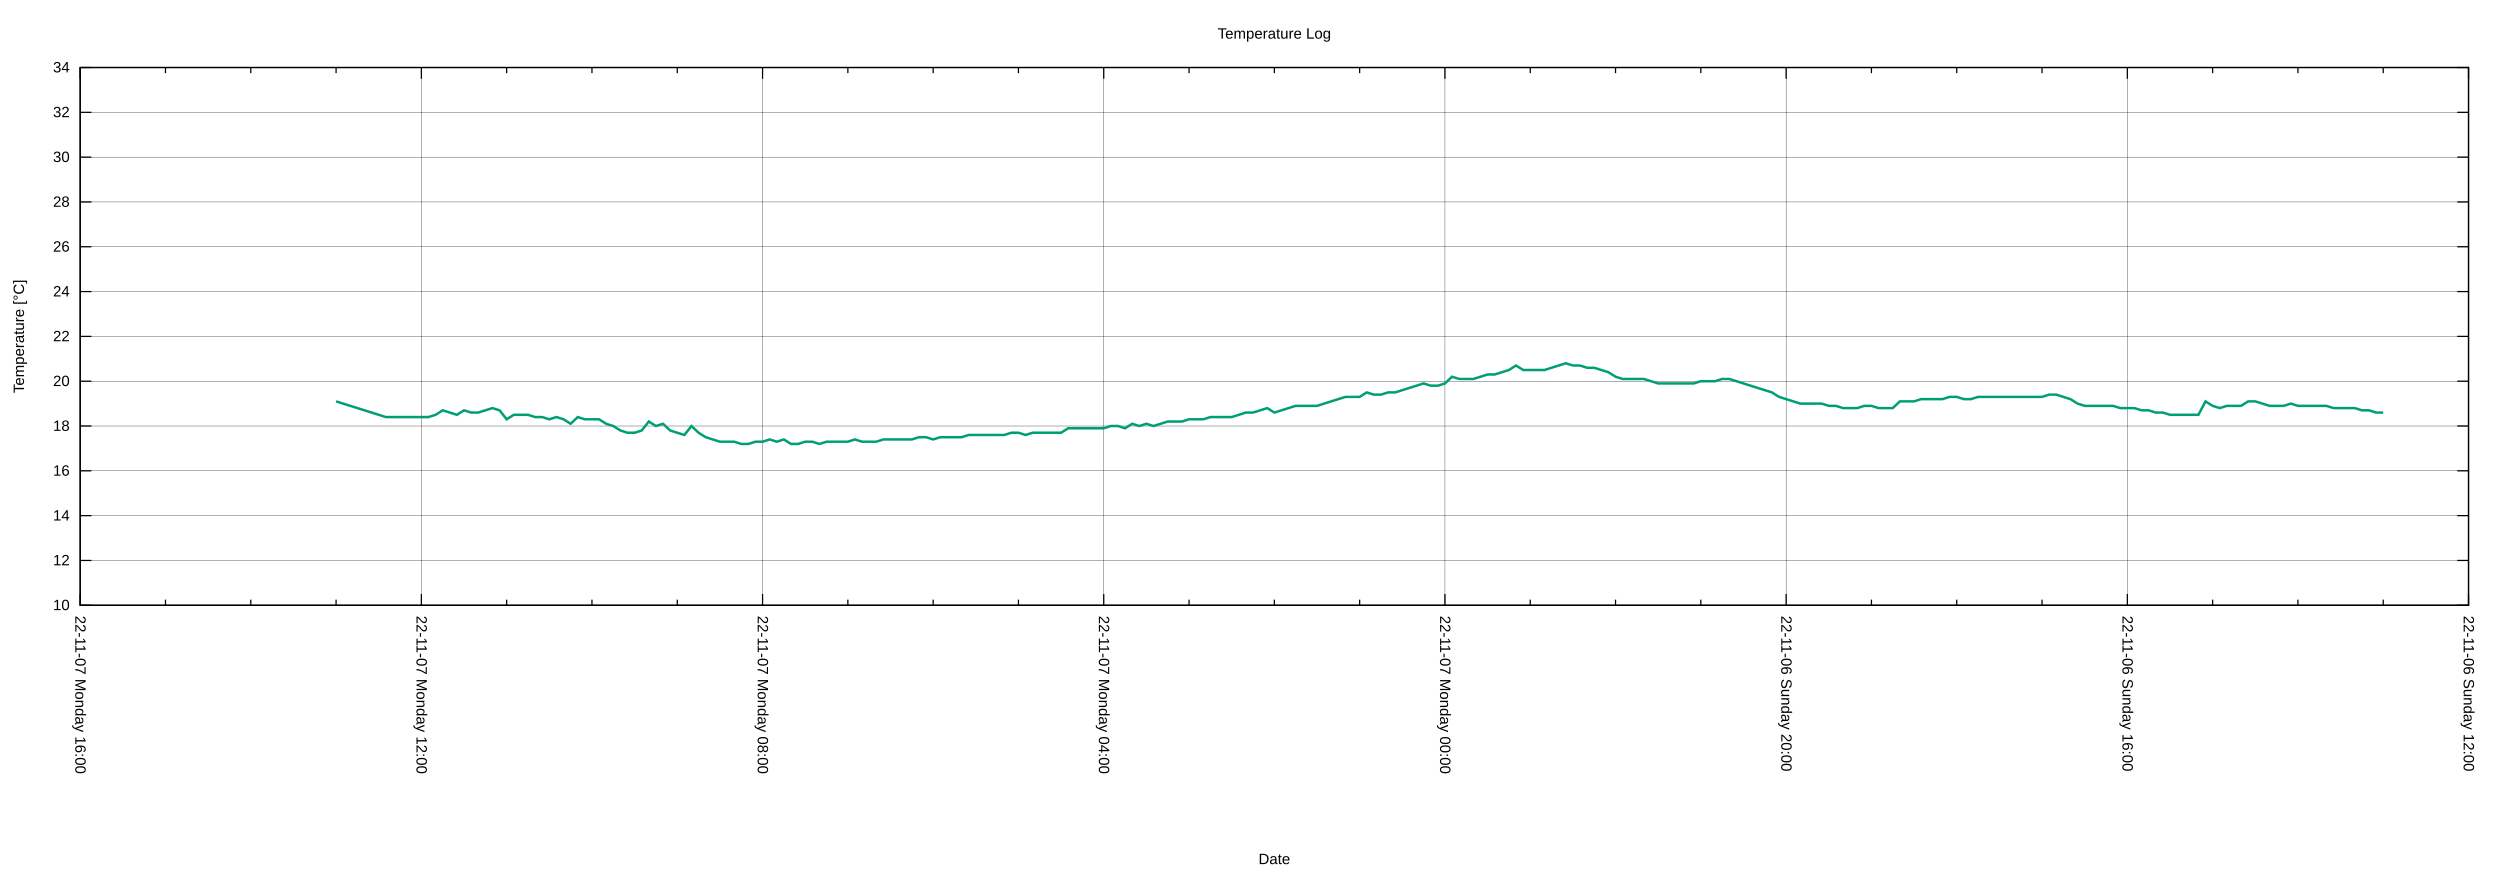
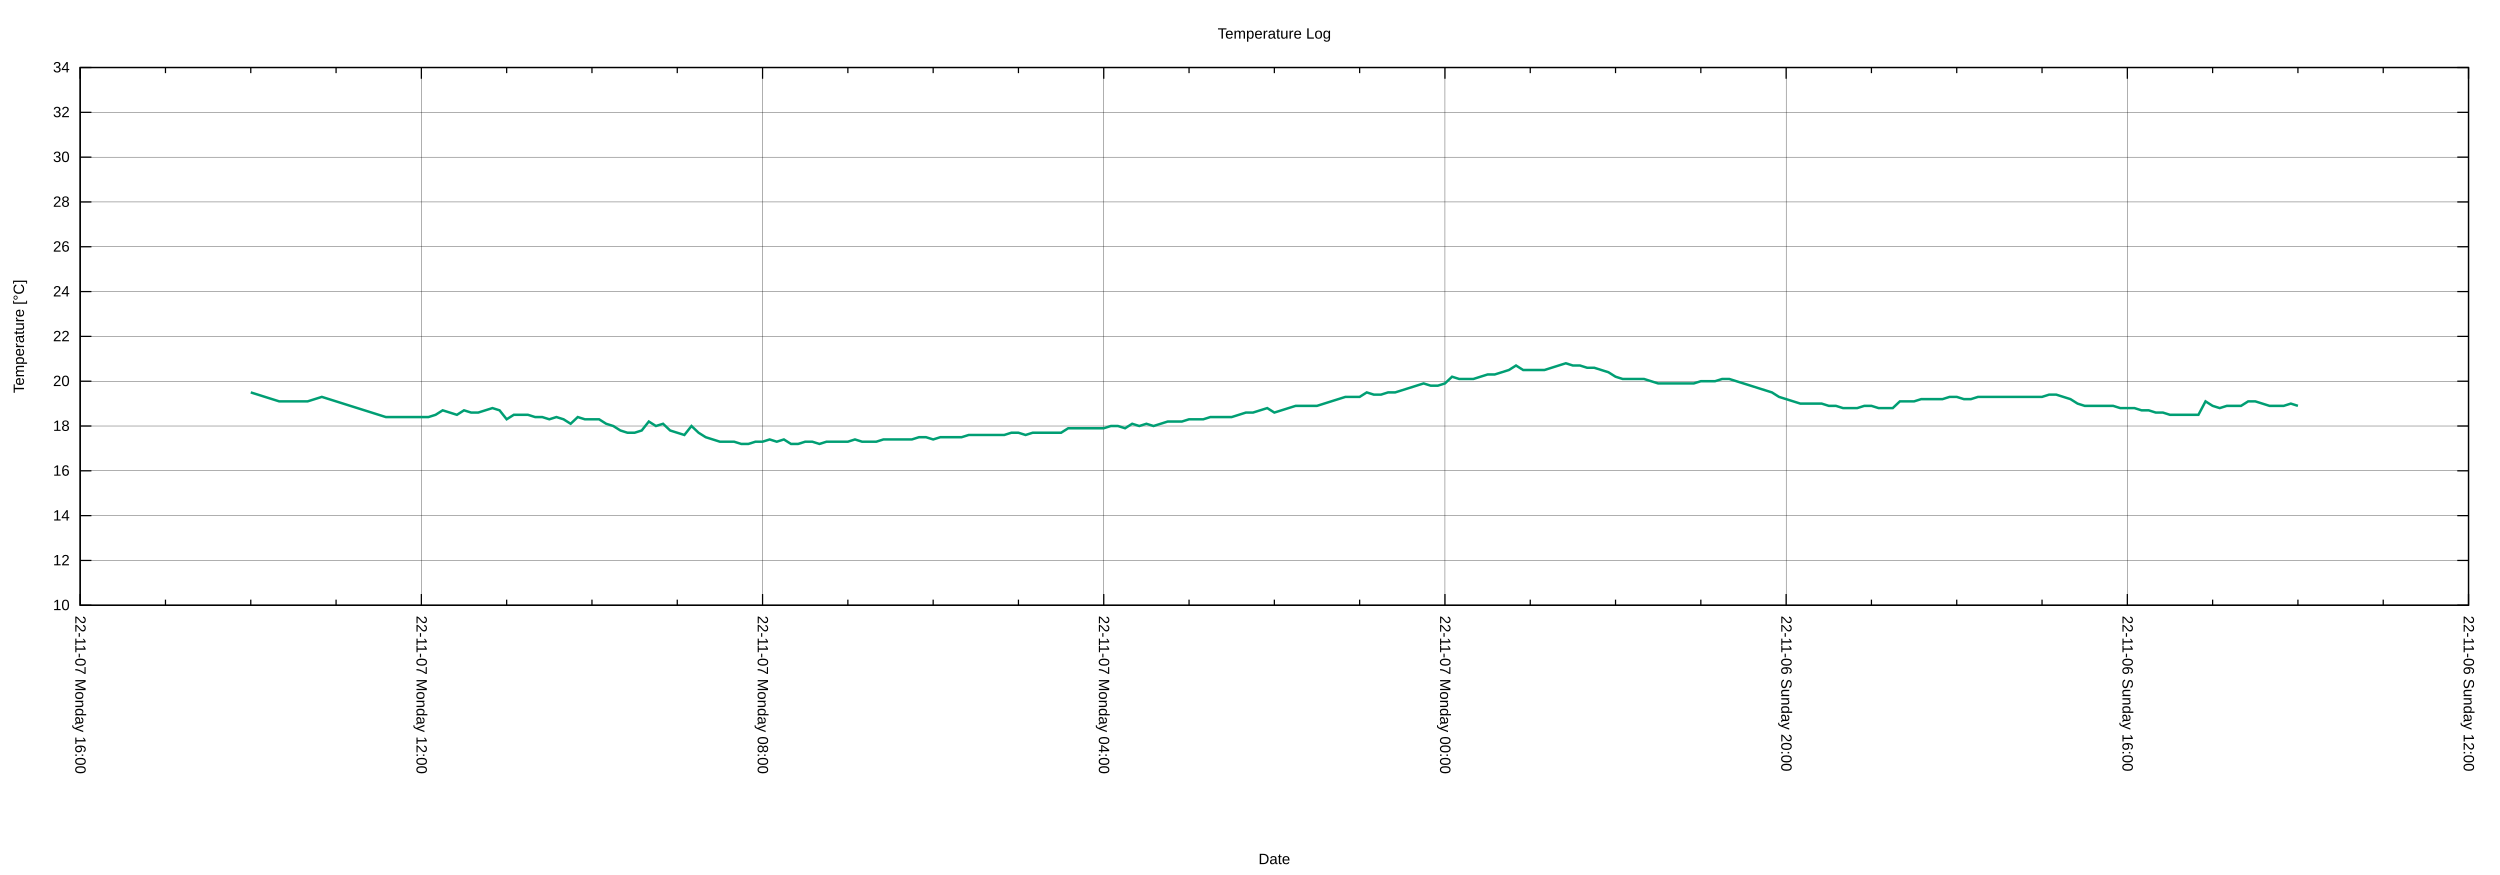
<svg xmlns="http://www.w3.org/2000/svg" xmlns:xlink="http://www.w3.org/1999/xlink" width="2000" height="700" viewBox="0 0 2000 700">
  <g id="gnuplot_canvas">
    <rect x="0" y="0" width="2000" height="700" fill="none" />
    <defs>
      <circle id="gpDot" r="0.5" stroke-width="0.5" stroke="currentColor" />
      <path id="gpPt0" stroke-width="0.222" stroke="currentColor" d="M-1,0 h2 M0,-1 v2" />
      <path id="gpPt1" stroke-width="0.222" stroke="currentColor" d="M-1,-1 L1,1 M1,-1 L-1,1" />
      <path id="gpPt2" stroke-width="0.222" stroke="currentColor" d="M-1,0 L1,0 M0,-1 L0,1 M-1,-1 L1,1 M-1,1 L1,-1" />
      <rect id="gpPt3" stroke-width="0.222" stroke="currentColor" x="-1" y="-1" width="2" height="2" />
      <rect id="gpPt4" stroke-width="0.222" stroke="currentColor" fill="currentColor" x="-1" y="-1" width="2" height="2" />
      <circle id="gpPt5" stroke-width="0.222" stroke="currentColor" cx="0" cy="0" r="1" />
      <use xlink:href="#gpPt5" id="gpPt6" fill="currentColor" stroke="none" />
      <path id="gpPt7" stroke-width="0.222" stroke="currentColor" d="M0,-1.33 L-1.33,0.67 L1.33,0.67 z" />
      <use xlink:href="#gpPt7" id="gpPt8" fill="currentColor" stroke="none" />
      <use xlink:href="#gpPt7" id="gpPt9" stroke="currentColor" transform="rotate(180)" />
      <use xlink:href="#gpPt9" id="gpPt10" fill="currentColor" stroke="none" />
      <use xlink:href="#gpPt3" id="gpPt11" stroke="currentColor" transform="rotate(45)" />
      <use xlink:href="#gpPt11" id="gpPt12" fill="currentColor" stroke="none" />
      <path id="gpPt13" stroke-width="0.222" stroke="currentColor" d="M0,1.330 L1.265,0.411 L0.782,-1.067 L-0.782,-1.076 L-1.265,0.411 z" />
      <use xlink:href="#gpPt13" id="gpPt14" fill="currentColor" stroke="none" />
      <filter id="textbox" filterUnits="objectBoundingBox" x="0" y="0" height="1" width="1">
        <feFlood flood-color="white" flood-opacity="1" result="bgnd" />
        <feComposite in="SourceGraphic" in2="bgnd" operator="atop" />
      </filter>
      <filter id="greybox" filterUnits="objectBoundingBox" x="0" y="0" height="1" width="1">
        <feFlood flood-color="lightgrey" flood-opacity="1" result="grey" />
        <feComposite in="SourceGraphic" in2="grey" operator="atop" />
      </filter>
    </defs>
    <g fill="none" color="white" stroke="currentColor" stroke-width="1.00" stroke-linecap="butt" stroke-linejoin="miter">
</g>
    <g fill="none" color="black" stroke="currentColor" stroke-width="1.00" stroke-linecap="butt" stroke-linejoin="miter">
</g>
    <g fill="none" color="black" stroke="black" stroke-width="0.25" stroke-linecap="butt" stroke-linejoin="miter">
</g>
    <g fill="none" color="black" stroke="currentColor" stroke-width="0.25" stroke-linecap="butt" stroke-linejoin="miter">
      <path stroke="black" class="gridline" d="M64.14,484.21 L1974.82,484.21  " />
    </g>
    <g fill="none" color="black" stroke="black" stroke-width="1.00" stroke-linecap="butt" stroke-linejoin="miter">
</g>
    <g fill="none" color="black" stroke="currentColor" stroke-width="1.00" stroke-linecap="butt" stroke-linejoin="miter">
      <path stroke="black" d="M64.14,484.21 L73.14,484.21 M1974.82,484.21 L1965.82,484.21  " />
      <g transform="translate(55.75,488.11)" stroke="none" fill="black" font-family="Arial" font-size="12.00" text-anchor="end">
        <text>
          <tspan font-family="Arial"> 10</tspan>
        </text>
      </g>
    </g>
    <g fill="none" color="black" stroke="currentColor" stroke-width="1.00" stroke-linecap="butt" stroke-linejoin="miter">
</g>
    <g fill="none" color="black" stroke="black" stroke-width="0.25" stroke-linecap="butt" stroke-linejoin="miter">
</g>
    <g fill="none" color="black" stroke="currentColor" stroke-width="0.25" stroke-linecap="butt" stroke-linejoin="miter">
      <path stroke="black" class="gridline" d="M64.14,448.36 L1974.82,448.36  " />
    </g>
    <g fill="none" color="black" stroke="black" stroke-width="1.00" stroke-linecap="butt" stroke-linejoin="miter">
</g>
    <g fill="none" color="black" stroke="currentColor" stroke-width="1.00" stroke-linecap="butt" stroke-linejoin="miter">
      <path stroke="black" d="M64.14,448.36 L73.14,448.36 M1974.82,448.36 L1965.82,448.36  " />
      <g transform="translate(55.75,452.26)" stroke="none" fill="black" font-family="Arial" font-size="12.00" text-anchor="end">
        <text>
          <tspan font-family="Arial"> 12</tspan>
        </text>
      </g>
    </g>
    <g fill="none" color="black" stroke="currentColor" stroke-width="1.00" stroke-linecap="butt" stroke-linejoin="miter">
</g>
    <g fill="none" color="black" stroke="black" stroke-width="0.25" stroke-linecap="butt" stroke-linejoin="miter">
</g>
    <g fill="none" color="black" stroke="currentColor" stroke-width="0.25" stroke-linecap="butt" stroke-linejoin="miter">
      <path stroke="black" class="gridline" d="M64.14,412.51 L1974.82,412.51  " />
    </g>
    <g fill="none" color="black" stroke="black" stroke-width="1.00" stroke-linecap="butt" stroke-linejoin="miter">
</g>
    <g fill="none" color="black" stroke="currentColor" stroke-width="1.00" stroke-linecap="butt" stroke-linejoin="miter">
      <path stroke="black" d="M64.14,412.51 L73.14,412.51 M1974.82,412.51 L1965.82,412.51  " />
      <g transform="translate(55.75,416.41)" stroke="none" fill="black" font-family="Arial" font-size="12.00" text-anchor="end">
        <text>
          <tspan font-family="Arial"> 14</tspan>
        </text>
      </g>
    </g>
    <g fill="none" color="black" stroke="currentColor" stroke-width="1.00" stroke-linecap="butt" stroke-linejoin="miter">
</g>
    <g fill="none" color="black" stroke="black" stroke-width="0.25" stroke-linecap="butt" stroke-linejoin="miter">
</g>
    <g fill="none" color="black" stroke="currentColor" stroke-width="0.25" stroke-linecap="butt" stroke-linejoin="miter">
      <path stroke="black" class="gridline" d="M64.14,376.66 L1974.82,376.66  " />
    </g>
    <g fill="none" color="black" stroke="black" stroke-width="1.00" stroke-linecap="butt" stroke-linejoin="miter">
</g>
    <g fill="none" color="black" stroke="currentColor" stroke-width="1.00" stroke-linecap="butt" stroke-linejoin="miter">
      <path stroke="black" d="M64.14,376.66 L73.14,376.66 M1974.82,376.66 L1965.82,376.66  " />
      <g transform="translate(55.75,380.56)" stroke="none" fill="black" font-family="Arial" font-size="12.00" text-anchor="end">
        <text>
          <tspan font-family="Arial"> 16</tspan>
        </text>
      </g>
    </g>
    <g fill="none" color="black" stroke="currentColor" stroke-width="1.00" stroke-linecap="butt" stroke-linejoin="miter">
</g>
    <g fill="none" color="black" stroke="black" stroke-width="0.25" stroke-linecap="butt" stroke-linejoin="miter">
</g>
    <g fill="none" color="black" stroke="currentColor" stroke-width="0.25" stroke-linecap="butt" stroke-linejoin="miter">
      <path stroke="black" class="gridline" d="M64.14,340.81 L1974.82,340.81  " />
    </g>
    <g fill="none" color="black" stroke="black" stroke-width="1.00" stroke-linecap="butt" stroke-linejoin="miter">
</g>
    <g fill="none" color="black" stroke="currentColor" stroke-width="1.00" stroke-linecap="butt" stroke-linejoin="miter">
      <path stroke="black" d="M64.14,340.81 L73.14,340.81 M1974.82,340.81 L1965.82,340.81  " />
      <g transform="translate(55.75,344.71)" stroke="none" fill="black" font-family="Arial" font-size="12.00" text-anchor="end">
        <text>
          <tspan font-family="Arial"> 18</tspan>
        </text>
      </g>
    </g>
    <g fill="none" color="black" stroke="currentColor" stroke-width="1.00" stroke-linecap="butt" stroke-linejoin="miter">
</g>
    <g fill="none" color="black" stroke="black" stroke-width="0.25" stroke-linecap="butt" stroke-linejoin="miter">
</g>
    <g fill="none" color="black" stroke="currentColor" stroke-width="0.25" stroke-linecap="butt" stroke-linejoin="miter">
      <path stroke="black" class="gridline" d="M64.14,304.96 L1974.82,304.96  " />
    </g>
    <g fill="none" color="black" stroke="black" stroke-width="1.00" stroke-linecap="butt" stroke-linejoin="miter">
</g>
    <g fill="none" color="black" stroke="currentColor" stroke-width="1.00" stroke-linecap="butt" stroke-linejoin="miter">
      <path stroke="black" d="M64.14,304.96 L73.14,304.96 M1974.82,304.96 L1965.82,304.96  " />
      <g transform="translate(55.75,308.86)" stroke="none" fill="black" font-family="Arial" font-size="12.00" text-anchor="end">
        <text>
          <tspan font-family="Arial"> 20</tspan>
        </text>
      </g>
    </g>
    <g fill="none" color="black" stroke="currentColor" stroke-width="1.00" stroke-linecap="butt" stroke-linejoin="miter">
</g>
    <g fill="none" color="black" stroke="black" stroke-width="0.25" stroke-linecap="butt" stroke-linejoin="miter">
</g>
    <g fill="none" color="black" stroke="currentColor" stroke-width="0.25" stroke-linecap="butt" stroke-linejoin="miter">
      <path stroke="black" class="gridline" d="M64.14,269.11 L1974.82,269.11  " />
    </g>
    <g fill="none" color="black" stroke="black" stroke-width="1.00" stroke-linecap="butt" stroke-linejoin="miter">
</g>
    <g fill="none" color="black" stroke="currentColor" stroke-width="1.00" stroke-linecap="butt" stroke-linejoin="miter">
      <path stroke="black" d="M64.14,269.11 L73.14,269.11 M1974.82,269.11 L1965.82,269.11  " />
      <g transform="translate(55.75,273.01)" stroke="none" fill="black" font-family="Arial" font-size="12.00" text-anchor="end">
        <text>
          <tspan font-family="Arial"> 22</tspan>
        </text>
      </g>
    </g>
    <g fill="none" color="black" stroke="currentColor" stroke-width="1.00" stroke-linecap="butt" stroke-linejoin="miter">
</g>
    <g fill="none" color="black" stroke="black" stroke-width="0.25" stroke-linecap="butt" stroke-linejoin="miter">
</g>
    <g fill="none" color="black" stroke="currentColor" stroke-width="0.25" stroke-linecap="butt" stroke-linejoin="miter">
      <path stroke="black" class="gridline" d="M64.14,233.26 L1974.82,233.26  " />
    </g>
    <g fill="none" color="black" stroke="black" stroke-width="1.00" stroke-linecap="butt" stroke-linejoin="miter">
</g>
    <g fill="none" color="black" stroke="currentColor" stroke-width="1.00" stroke-linecap="butt" stroke-linejoin="miter">
      <path stroke="black" d="M64.14,233.26 L73.14,233.26 M1974.82,233.26 L1965.82,233.26  " />
      <g transform="translate(55.75,237.16)" stroke="none" fill="black" font-family="Arial" font-size="12.00" text-anchor="end">
        <text>
          <tspan font-family="Arial"> 24</tspan>
        </text>
      </g>
    </g>
    <g fill="none" color="black" stroke="currentColor" stroke-width="1.00" stroke-linecap="butt" stroke-linejoin="miter">
</g>
    <g fill="none" color="black" stroke="black" stroke-width="0.25" stroke-linecap="butt" stroke-linejoin="miter">
</g>
    <g fill="none" color="black" stroke="currentColor" stroke-width="0.25" stroke-linecap="butt" stroke-linejoin="miter">
      <path stroke="black" class="gridline" d="M64.14,197.41 L1974.82,197.41  " />
    </g>
    <g fill="none" color="black" stroke="black" stroke-width="1.00" stroke-linecap="butt" stroke-linejoin="miter">
</g>
    <g fill="none" color="black" stroke="currentColor" stroke-width="1.00" stroke-linecap="butt" stroke-linejoin="miter">
      <path stroke="black" d="M64.14,197.41 L73.14,197.41 M1974.82,197.41 L1965.82,197.41  " />
      <g transform="translate(55.75,201.31)" stroke="none" fill="black" font-family="Arial" font-size="12.00" text-anchor="end">
        <text>
          <tspan font-family="Arial"> 26</tspan>
        </text>
      </g>
    </g>
    <g fill="none" color="black" stroke="currentColor" stroke-width="1.00" stroke-linecap="butt" stroke-linejoin="miter">
</g>
    <g fill="none" color="black" stroke="black" stroke-width="0.25" stroke-linecap="butt" stroke-linejoin="miter">
</g>
    <g fill="none" color="black" stroke="currentColor" stroke-width="0.25" stroke-linecap="butt" stroke-linejoin="miter">
      <path stroke="black" class="gridline" d="M64.14,161.56 L1974.82,161.56  " />
    </g>
    <g fill="none" color="black" stroke="black" stroke-width="1.00" stroke-linecap="butt" stroke-linejoin="miter">
</g>
    <g fill="none" color="black" stroke="currentColor" stroke-width="1.00" stroke-linecap="butt" stroke-linejoin="miter">
      <path stroke="black" d="M64.14,161.56 L73.14,161.56 M1974.82,161.56 L1965.82,161.56  " />
      <g transform="translate(55.75,165.46)" stroke="none" fill="black" font-family="Arial" font-size="12.00" text-anchor="end">
        <text>
          <tspan font-family="Arial"> 28</tspan>
        </text>
      </g>
    </g>
    <g fill="none" color="black" stroke="currentColor" stroke-width="1.00" stroke-linecap="butt" stroke-linejoin="miter">
</g>
    <g fill="none" color="black" stroke="black" stroke-width="0.25" stroke-linecap="butt" stroke-linejoin="miter">
</g>
    <g fill="none" color="black" stroke="currentColor" stroke-width="0.25" stroke-linecap="butt" stroke-linejoin="miter">
      <path stroke="black" class="gridline" d="M64.14,125.71 L1974.82,125.71  " />
    </g>
    <g fill="none" color="black" stroke="black" stroke-width="1.00" stroke-linecap="butt" stroke-linejoin="miter">
</g>
    <g fill="none" color="black" stroke="currentColor" stroke-width="1.00" stroke-linecap="butt" stroke-linejoin="miter">
      <path stroke="black" d="M64.14,125.71 L73.14,125.71 M1974.82,125.71 L1965.82,125.71  " />
      <g transform="translate(55.75,129.61)" stroke="none" fill="black" font-family="Arial" font-size="12.00" text-anchor="end">
        <text>
          <tspan font-family="Arial"> 30</tspan>
        </text>
      </g>
    </g>
    <g fill="none" color="black" stroke="currentColor" stroke-width="1.00" stroke-linecap="butt" stroke-linejoin="miter">
</g>
    <g fill="none" color="black" stroke="black" stroke-width="0.25" stroke-linecap="butt" stroke-linejoin="miter">
</g>
    <g fill="none" color="black" stroke="currentColor" stroke-width="0.25" stroke-linecap="butt" stroke-linejoin="miter">
      <path stroke="black" class="gridline" d="M64.14,89.86 L1974.82,89.86  " />
    </g>
    <g fill="none" color="black" stroke="black" stroke-width="1.00" stroke-linecap="butt" stroke-linejoin="miter">
</g>
    <g fill="none" color="black" stroke="currentColor" stroke-width="1.00" stroke-linecap="butt" stroke-linejoin="miter">
      <path stroke="black" d="M64.14,89.86 L73.14,89.86 M1974.82,89.86 L1965.82,89.86  " />
      <g transform="translate(55.75,93.76)" stroke="none" fill="black" font-family="Arial" font-size="12.00" text-anchor="end">
        <text>
          <tspan font-family="Arial"> 32</tspan>
        </text>
      </g>
    </g>
    <g fill="none" color="black" stroke="currentColor" stroke-width="1.00" stroke-linecap="butt" stroke-linejoin="miter">
</g>
    <g fill="none" color="black" stroke="black" stroke-width="0.25" stroke-linecap="butt" stroke-linejoin="miter">
</g>
    <g fill="none" color="black" stroke="currentColor" stroke-width="0.25" stroke-linecap="butt" stroke-linejoin="miter">
      <path stroke="black" class="gridline" d="M64.14,54.01 L1974.82,54.01  " />
    </g>
    <g fill="none" color="black" stroke="black" stroke-width="1.00" stroke-linecap="butt" stroke-linejoin="miter">
</g>
    <g fill="none" color="black" stroke="currentColor" stroke-width="1.00" stroke-linecap="butt" stroke-linejoin="miter">
      <path stroke="black" d="M64.14,54.01 L73.14,54.01 M1974.82,54.01 L1965.82,54.01  " />
      <g transform="translate(55.75,57.91)" stroke="none" fill="black" font-family="Arial" font-size="12.00" text-anchor="end">
        <text>
          <tspan font-family="Arial"> 34</tspan>
        </text>
      </g>
    </g>
    <g fill="none" color="black" stroke="currentColor" stroke-width="1.00" stroke-linecap="butt" stroke-linejoin="miter">
</g>
    <g fill="none" color="black" stroke="black" stroke-width="0.25" stroke-linecap="butt" stroke-linejoin="miter">
</g>
    <g fill="none" color="black" stroke="currentColor" stroke-width="0.25" stroke-linecap="butt" stroke-linejoin="miter">
      <path stroke="black" class="gridline" d="M1974.82,484.21 L1974.82,54.01  " />
    </g>
    <g fill="none" color="black" stroke="black" stroke-width="1.00" stroke-linecap="butt" stroke-linejoin="miter">
</g>
    <g fill="none" color="black" stroke="currentColor" stroke-width="1.00" stroke-linecap="butt" stroke-linejoin="miter">
      <path stroke="black" d="M1974.82,484.21 L1974.82,475.21 M1974.82,54.01 L1974.82,63.01  " />
      <g transform="translate(1970.92,492.60) rotate(90)" stroke="none" fill="black" font-family="Arial" font-size="12.00" text-anchor="start">
        <text>
          <tspan font-family="Arial">22-11-06 Sunday 12:00</tspan>
        </text>
      </g>
    </g>
    <g fill="none" color="black" stroke="currentColor" stroke-width="1.00" stroke-linecap="butt" stroke-linejoin="miter">
      <path stroke="black" d="M1906.58,484.21 L1906.58,479.71 M1906.58,54.01 L1906.58,58.51 M1838.34,484.21 L1838.34,479.71 M1838.34,54.01 L1838.34,58.51   M1770.10,484.21 L1770.10,479.71 M1770.10,54.01 L1770.10,58.51  " />
    </g>
    <g fill="none" color="black" stroke="black" stroke-width="0.25" stroke-linecap="butt" stroke-linejoin="miter">
</g>
    <g fill="none" color="black" stroke="currentColor" stroke-width="0.25" stroke-linecap="butt" stroke-linejoin="miter">
      <path stroke="black" class="gridline" d="M1701.87,484.21 L1701.87,54.01  " />
    </g>
    <g fill="none" color="black" stroke="black" stroke-width="1.00" stroke-linecap="butt" stroke-linejoin="miter">
</g>
    <g fill="none" color="black" stroke="currentColor" stroke-width="1.00" stroke-linecap="butt" stroke-linejoin="miter">
      <path stroke="black" d="M1701.87,484.21 L1701.87,475.21 M1701.87,54.01 L1701.87,63.01  " />
      <g transform="translate(1697.97,492.60) rotate(90)" stroke="none" fill="black" font-family="Arial" font-size="12.00" text-anchor="start">
        <text>
          <tspan font-family="Arial">22-11-06 Sunday 16:00</tspan>
        </text>
      </g>
    </g>
    <g fill="none" color="black" stroke="currentColor" stroke-width="1.00" stroke-linecap="butt" stroke-linejoin="miter">
      <path stroke="black" d="M1633.63,484.21 L1633.63,479.71 M1633.63,54.01 L1633.63,58.51 M1565.39,484.21 L1565.39,479.71 M1565.39,54.01 L1565.39,58.51   M1497.15,484.21 L1497.15,479.71 M1497.15,54.01 L1497.15,58.51  " />
    </g>
    <g fill="none" color="black" stroke="black" stroke-width="0.25" stroke-linecap="butt" stroke-linejoin="miter">
</g>
    <g fill="none" color="black" stroke="currentColor" stroke-width="0.25" stroke-linecap="butt" stroke-linejoin="miter">
      <path stroke="black" class="gridline" d="M1428.91,484.21 L1428.91,54.01  " />
    </g>
    <g fill="none" color="black" stroke="black" stroke-width="1.00" stroke-linecap="butt" stroke-linejoin="miter">
</g>
    <g fill="none" color="black" stroke="currentColor" stroke-width="1.00" stroke-linecap="butt" stroke-linejoin="miter">
      <path stroke="black" d="M1428.91,484.21 L1428.91,475.21 M1428.91,54.01 L1428.91,63.01  " />
      <g transform="translate(1425.01,492.60) rotate(90)" stroke="none" fill="black" font-family="Arial" font-size="12.00" text-anchor="start">
        <text>
          <tspan font-family="Arial">22-11-06 Sunday 20:00</tspan>
        </text>
      </g>
    </g>
    <g fill="none" color="black" stroke="currentColor" stroke-width="1.00" stroke-linecap="butt" stroke-linejoin="miter">
      <path stroke="black" d="M1360.67,484.21 L1360.67,479.71 M1360.67,54.01 L1360.67,58.51 M1292.43,484.21 L1292.43,479.71 M1292.43,54.01 L1292.43,58.51   M1224.20,484.21 L1224.20,479.71 M1224.20,54.01 L1224.20,58.51  " />
    </g>
    <g fill="none" color="black" stroke="black" stroke-width="0.25" stroke-linecap="butt" stroke-linejoin="miter">
</g>
    <g fill="none" color="black" stroke="currentColor" stroke-width="0.25" stroke-linecap="butt" stroke-linejoin="miter">
      <path stroke="black" class="gridline" d="M1155.96,484.21 L1155.96,54.01  " />
    </g>
    <g fill="none" color="black" stroke="black" stroke-width="1.00" stroke-linecap="butt" stroke-linejoin="miter">
</g>
    <g fill="none" color="black" stroke="currentColor" stroke-width="1.00" stroke-linecap="butt" stroke-linejoin="miter">
      <path stroke="black" d="M1155.96,484.21 L1155.96,475.21 M1155.96,54.01 L1155.96,63.01  " />
      <g transform="translate(1152.06,492.60) rotate(90)" stroke="none" fill="black" font-family="Arial" font-size="12.00" text-anchor="start">
        <text>
          <tspan font-family="Arial">22-11-07 Monday 00:00</tspan>
        </text>
      </g>
    </g>
    <g fill="none" color="black" stroke="currentColor" stroke-width="1.00" stroke-linecap="butt" stroke-linejoin="miter">
      <path stroke="black" d="M1087.72,484.21 L1087.72,479.71 M1087.72,54.01 L1087.72,58.51 M1019.48,484.21 L1019.48,479.71 M1019.48,54.01 L1019.48,58.51   M951.24,484.21 L951.24,479.71 M951.24,54.01 L951.24,58.51  " />
    </g>
    <g fill="none" color="black" stroke="black" stroke-width="0.25" stroke-linecap="butt" stroke-linejoin="miter">
</g>
    <g fill="none" color="black" stroke="currentColor" stroke-width="0.25" stroke-linecap="butt" stroke-linejoin="miter">
      <path stroke="black" class="gridline" d="M883.00,484.21 L883.00,54.01  " />
    </g>
    <g fill="none" color="black" stroke="black" stroke-width="1.00" stroke-linecap="butt" stroke-linejoin="miter">
</g>
    <g fill="none" color="black" stroke="currentColor" stroke-width="1.00" stroke-linecap="butt" stroke-linejoin="miter">
      <path stroke="black" d="M883.00,484.21 L883.00,475.21 M883.00,54.01 L883.00,63.01  " />
      <g transform="translate(879.10,492.60) rotate(90)" stroke="none" fill="black" font-family="Arial" font-size="12.00" text-anchor="start">
        <text>
          <tspan font-family="Arial">22-11-07 Monday 04:00</tspan>
        </text>
      </g>
    </g>
    <g fill="none" color="black" stroke="currentColor" stroke-width="1.00" stroke-linecap="butt" stroke-linejoin="miter">
      <path stroke="black" d="M814.76,484.21 L814.76,479.71 M814.76,54.01 L814.76,58.51 M746.53,484.21 L746.53,479.71 M746.53,54.01 L746.53,58.51   M678.29,484.21 L678.29,479.71 M678.29,54.01 L678.29,58.51  " />
    </g>
    <g fill="none" color="black" stroke="black" stroke-width="0.25" stroke-linecap="butt" stroke-linejoin="miter">
</g>
    <g fill="none" color="black" stroke="currentColor" stroke-width="0.25" stroke-linecap="butt" stroke-linejoin="miter">
      <path stroke="black" class="gridline" d="M610.05,484.21 L610.05,54.01  " />
    </g>
    <g fill="none" color="black" stroke="black" stroke-width="1.00" stroke-linecap="butt" stroke-linejoin="miter">
</g>
    <g fill="none" color="black" stroke="currentColor" stroke-width="1.00" stroke-linecap="butt" stroke-linejoin="miter">
      <path stroke="black" d="M610.05,484.21 L610.05,475.21 M610.05,54.01 L610.05,63.01  " />
      <g transform="translate(606.15,492.60) rotate(90)" stroke="none" fill="black" font-family="Arial" font-size="12.00" text-anchor="start">
        <text>
          <tspan font-family="Arial">22-11-07 Monday 08:00</tspan>
        </text>
      </g>
    </g>
    <g fill="none" color="black" stroke="currentColor" stroke-width="1.00" stroke-linecap="butt" stroke-linejoin="miter">
      <path stroke="black" d="M541.81,484.21 L541.81,479.71 M541.81,54.01 L541.81,58.51 M473.57,484.21 L473.57,479.71 M473.57,54.01 L473.57,58.51   M405.33,484.21 L405.33,479.71 M405.33,54.01 L405.33,58.51  " />
    </g>
    <g fill="none" color="black" stroke="black" stroke-width="0.25" stroke-linecap="butt" stroke-linejoin="miter">
</g>
    <g fill="none" color="black" stroke="currentColor" stroke-width="0.25" stroke-linecap="butt" stroke-linejoin="miter">
      <path stroke="black" class="gridline" d="M337.09,484.21 L337.09,54.01  " />
    </g>
    <g fill="none" color="black" stroke="black" stroke-width="1.00" stroke-linecap="butt" stroke-linejoin="miter">
</g>
    <g fill="none" color="black" stroke="currentColor" stroke-width="1.00" stroke-linecap="butt" stroke-linejoin="miter">
      <path stroke="black" d="M337.09,484.21 L337.09,475.21 M337.09,54.01 L337.09,63.01  " />
      <g transform="translate(333.19,492.60) rotate(90)" stroke="none" fill="black" font-family="Arial" font-size="12.00" text-anchor="start">
        <text>
          <tspan font-family="Arial">22-11-07 Monday 12:00</tspan>
        </text>
      </g>
    </g>
    <g fill="none" color="black" stroke="currentColor" stroke-width="1.00" stroke-linecap="butt" stroke-linejoin="miter">
      <path stroke="black" d="M268.86,484.21 L268.86,479.71 M268.86,54.01 L268.86,58.51 M200.62,484.21 L200.62,479.71 M200.62,54.01 L200.62,58.51   M132.38,484.21 L132.38,479.71 M132.38,54.01 L132.38,58.51  " />
    </g>
    <g fill="none" color="black" stroke="black" stroke-width="0.25" stroke-linecap="butt" stroke-linejoin="miter">
</g>
    <g fill="none" color="black" stroke="currentColor" stroke-width="0.25" stroke-linecap="butt" stroke-linejoin="miter">
      <path stroke="black" class="gridline" d="M64.14,484.21 L64.14,54.01  " />
    </g>
    <g fill="none" color="black" stroke="black" stroke-width="1.00" stroke-linecap="butt" stroke-linejoin="miter">
</g>
    <g fill="none" color="black" stroke="currentColor" stroke-width="1.00" stroke-linecap="butt" stroke-linejoin="miter">
      <path stroke="black" d="M64.14,484.21 L64.14,475.21 M64.14,54.01 L64.14,63.01  " />
      <g transform="translate(60.24,492.60) rotate(90)" stroke="none" fill="black" font-family="Arial" font-size="12.00" text-anchor="start">
        <text>
          <tspan font-family="Arial">22-11-07 Monday 16:00</tspan>
        </text>
      </g>
    </g>
    <g fill="none" color="black" stroke="currentColor" stroke-width="1.00" stroke-linecap="butt" stroke-linejoin="miter">
</g>
    <g fill="none" color="black" stroke="currentColor" stroke-width="1.00" stroke-linecap="butt" stroke-linejoin="miter">
      <path stroke="black" d="M64.14,54.01 L64.14,484.21 L1974.82,484.21 L1974.82,54.01 L64.14,54.01 Z  " />
    </g>
    <g fill="none" color="black" stroke="currentColor" stroke-width="1.00" stroke-linecap="butt" stroke-linejoin="miter">
      <g transform="translate(19.18,269.11) rotate(270)" stroke="none" fill="black" font-family="Arial" font-size="12.00" text-anchor="middle">
        <text>
          <tspan font-family="Arial">Temperature [°C]</tspan>
        </text>
      </g>
    </g>
    <g fill="none" color="black" stroke="currentColor" stroke-width="1.00" stroke-linecap="butt" stroke-linejoin="miter">
      <g transform="translate(1019.48,691.30)" stroke="none" fill="black" font-family="Arial" font-size="12.00" text-anchor="middle">
        <text>
          <tspan font-family="Arial">Date</tspan>
        </text>
      </g>
    </g>
    <g fill="none" color="black" stroke="currentColor" stroke-width="1.00" stroke-linecap="butt" stroke-linejoin="miter">
</g>
    <g id="gnuplot_plot_1">
      <g fill="none" color="white" stroke="currentColor" stroke-width="2.00" stroke-linecap="butt" stroke-linejoin="miter">
</g>
      <g fill="none" color="black" stroke="currentColor" stroke-width="2.00" stroke-linecap="butt" stroke-linejoin="miter">
-         <path stroke="rgb(  0, 158, 115)" d="M268.86,321.09 L274.54,322.88 L280.23,324.68 L285.92,326.47 L291.60,328.26 L297.29,330.05 L302.98,331.85 L308.66,333.64   L314.35,333.64 L320.03,333.64 L325.72,333.64 L331.41,333.64 L337.09,333.64 L342.78,333.64 L348.47,331.85 L354.15,328.26   L359.84,330.05 L365.53,331.85 L371.21,328.26 L376.90,330.05 L382.59,330.05 L388.27,328.26 L393.96,326.47 L399.65,328.26   L405.33,335.43 L411.02,331.85 L416.71,331.85 L422.39,331.85 L428.08,333.64 L433.77,333.64 L439.45,335.43 L445.14,333.64   L450.83,335.43 L456.51,339.02 L462.20,333.64 L467.88,335.43 L473.57,335.43 L479.26,335.43 L484.94,339.02 L490.63,340.81   L496.32,344.39 L502.00,346.19 L507.69,346.19 L513.38,344.39 L519.06,337.22 L524.75,340.81 L530.44,339.02 L536.12,344.39   L541.81,346.19 L547.50,347.98 L553.18,340.81 L558.87,346.19 L564.56,349.77 L570.24,351.56 L575.93,353.36 L581.62,353.36   L587.30,353.36 L592.99,355.15 L598.68,355.15 L604.36,353.36 L610.05,353.36 L615.74,351.56 L621.42,353.36 L627.11,351.56   L632.79,355.15 L638.48,355.15 L644.17,353.36 L649.85,353.36 L655.54,355.15 L661.23,353.36 L666.91,353.36 L672.60,353.36   L678.29,353.36 L683.97,351.56 L689.66,353.36 L695.35,353.36 L701.03,353.36 L706.72,351.56 L712.41,351.56 L718.09,351.56   L723.78,351.56 L729.47,351.56 L735.15,349.77 L740.84,349.77 L746.53,351.56 L752.21,349.77 L757.90,349.77 L763.59,349.77   L769.27,349.77 L774.96,347.98 L780.65,347.98 L786.33,347.98 L792.02,347.98 L797.70,347.98 L803.39,347.98 L809.08,346.19   L814.76,346.19 L820.45,347.98 L826.14,346.19 L831.82,346.19 L837.51,346.19 L843.20,346.19 L848.88,346.19 L854.57,342.60   L860.26,342.60 L865.94,342.60 L871.63,342.60 L877.32,342.60 L883.00,342.60 L888.69,340.81 L894.38,340.81 L900.06,342.60   L905.75,339.02 L911.44,340.81 L917.12,339.02 L922.81,340.81 L928.50,339.02 L934.18,337.22 L939.87,337.22 L945.55,337.22   L951.24,335.43 L956.93,335.43 L962.61,335.43 L968.30,333.64 L973.99,333.64 L979.67,333.64 L985.36,333.64 L991.05,331.85   L996.73,330.05 L1002.42,330.05 L1008.11,328.26 L1013.79,326.47 L1019.48,330.05 L1025.17,328.26 L1030.85,326.47 L1036.54,324.68   L1042.23,324.68 L1047.91,324.68 L1053.60,324.68 L1059.29,322.88 L1064.97,321.09 L1070.66,319.30 L1076.35,317.51 L1082.03,317.51   L1087.72,317.51 L1093.41,313.92 L1099.09,315.71 L1104.78,315.71 L1110.46,313.92 L1116.15,313.92 L1121.84,312.13 L1127.52,310.34   L1133.21,308.54 L1138.90,306.75 L1144.58,308.54 L1150.27,308.54 L1155.96,306.75 L1161.64,301.37 L1167.33,303.17 L1173.02,303.17   L1178.70,303.17 L1184.39,301.37 L1190.08,299.58 L1195.76,299.58 L1201.45,297.79 L1207.14,296.00 L1212.82,292.41 L1218.51,296.00   L1224.20,296.00 L1229.88,296.00 L1235.57,296.00 L1241.26,294.20 L1246.94,292.41 L1252.63,290.62 L1258.32,292.41 L1264.00,292.41   L1269.69,294.20 L1275.37,294.20 L1281.06,296.00 L1286.75,297.79 L1292.43,301.37 L1298.12,303.17 L1303.81,303.17 L1309.49,303.17   L1315.18,303.17 L1320.87,304.96 L1326.55,306.75 L1332.24,306.75 L1337.93,306.75 L1343.61,306.75 L1349.30,306.75 L1354.99,306.75   L1360.67,304.96 L1366.36,304.96 L1372.05,304.96 L1377.73,303.17 L1383.42,303.17 L1389.11,304.96 L1394.79,306.75 L1400.48,308.54   L1406.17,310.34 L1411.85,312.13 L1417.54,313.92 L1423.22,317.51 L1428.91,319.30 L1434.60,321.09 L1440.28,322.88 L1445.97,322.88   L1451.66,322.88 L1457.34,322.88 L1463.03,324.68 L1468.72,324.68 L1474.40,326.47 L1480.09,326.47 L1485.78,326.47 L1491.46,324.68   L1497.15,324.68 L1502.84,326.47 L1508.52,326.47 L1514.21,326.47 L1519.90,321.09 L1525.58,321.09 L1531.27,321.09 L1536.96,319.30   L1542.64,319.30 L1548.33,319.30 L1554.02,319.30 L1559.70,317.51 L1565.39,317.51 L1571.08,319.30 L1576.76,319.30 L1582.45,317.51   L1588.13,317.51 L1593.82,317.51 L1599.51,317.51 L1605.19,317.51 L1610.88,317.51 L1616.57,317.51 L1622.25,317.51 L1627.94,317.51   L1633.63,317.51 L1639.31,315.71 L1645.00,315.71 L1650.69,317.51 L1656.37,319.30 L1662.06,322.88 L1667.75,324.68 L1673.43,324.68   L1679.12,324.68 L1684.81,324.68 L1690.49,324.68 L1696.18,326.47 L1701.87,326.47 L1707.55,326.47 L1713.24,328.26 L1718.93,328.26   L1724.61,330.05 L1730.30,330.05 L1735.99,331.85 L1741.67,331.85 L1747.36,331.85 L1753.04,331.85 L1758.73,331.85 L1764.42,321.09   L1770.10,324.68 L1775.79,326.47 L1781.48,324.68 L1787.16,324.68 L1792.85,324.68 L1798.54,321.09 L1804.22,321.09 L1809.91,322.88   L1815.60,324.68 L1821.28,324.68 L1826.97,324.68 L1832.66,322.88 L1838.34,324.68 L1844.03,324.68 L1849.72,324.68 L1855.40,324.68   L1861.09,324.68 L1866.78,326.47 L1872.46,326.47 L1878.15,326.47 L1883.84,326.47 L1889.52,328.26 L1895.21,328.26 L1900.89,330.05   L1906.58,330.05  " />
+         <path stroke="rgb(  0, 158, 115)" d="M200.62,313.92 L206.30,315.71 L211.99,317.51 L217.68,319.30 L223.36,321.09 L229.05,321.09 L234.74,321.09 L240.42,321.09   L246.11,321.09 L251.80,319.30 L257.48,317.51 L263.17,319.30 L268.86,321.09 L274.54,322.88 L280.23,324.68 L285.92,326.47   L291.60,328.26 L297.29,330.05 L302.98,331.85 L308.66,333.64 L314.35,333.64 L320.03,333.64 L325.72,333.64 L331.41,333.64   L337.09,333.64 L342.78,333.64 L348.47,331.85 L354.15,328.26 L359.84,330.05 L365.53,331.85 L371.21,328.26 L376.90,330.05   L382.59,330.05 L388.27,328.26 L393.96,326.47 L399.65,328.26 L405.33,335.43 L411.02,331.85 L416.71,331.85 L422.39,331.85   L428.08,333.64 L433.77,333.64 L439.45,335.43 L445.14,333.64 L450.83,335.43 L456.51,339.02 L462.20,333.64 L467.88,335.43   L473.57,335.43 L479.26,335.43 L484.94,339.02 L490.63,340.81 L496.32,344.39 L502.00,346.19 L507.69,346.19 L513.38,344.39   L519.06,337.22 L524.75,340.81 L530.44,339.02 L536.12,344.39 L541.81,346.19 L547.50,347.98 L553.18,340.81 L558.87,346.19   L564.56,349.77 L570.24,351.56 L575.93,353.36 L581.62,353.36 L587.30,353.36 L592.99,355.15 L598.68,355.15 L604.36,353.36   L610.05,353.36 L615.74,351.56 L621.42,353.36 L627.11,351.56 L632.79,355.15 L638.48,355.15 L644.17,353.36 L649.85,353.36   L655.54,355.15 L661.23,353.36 L666.91,353.36 L672.60,353.36 L678.29,353.36 L683.97,351.56 L689.66,353.36 L695.35,353.36   L701.03,353.36 L706.72,351.56 L712.41,351.56 L718.09,351.56 L723.78,351.56 L729.47,351.56 L735.15,349.77 L740.84,349.77   L746.53,351.56 L752.21,349.77 L757.90,349.77 L763.59,349.77 L769.27,349.77 L774.96,347.98 L780.65,347.98 L786.33,347.98   L792.02,347.98 L797.70,347.98 L803.39,347.98 L809.08,346.19 L814.76,346.19 L820.45,347.98 L826.14,346.19 L831.82,346.19   L837.51,346.19 L843.20,346.19 L848.88,346.19 L854.57,342.60 L860.26,342.60 L865.94,342.60 L871.63,342.60 L877.32,342.60   L883.00,342.60 L888.69,340.81 L894.38,340.81 L900.06,342.60 L905.75,339.02 L911.44,340.81 L917.12,339.02 L922.81,340.81   L928.50,339.02 L934.18,337.22 L939.87,337.22 L945.55,337.22 L951.24,335.43 L956.93,335.43 L962.61,335.43 L968.30,333.64   L973.99,333.64 L979.67,333.64 L985.36,333.64 L991.05,331.85 L996.73,330.05 L1002.42,330.05 L1008.11,328.26 L1013.79,326.47   L1019.48,330.05 L1025.17,328.26 L1030.85,326.47 L1036.54,324.68 L1042.23,324.68 L1047.91,324.68 L1053.60,324.68 L1059.29,322.88   L1064.97,321.09 L1070.66,319.30 L1076.35,317.51 L1082.03,317.51 L1087.72,317.51 L1093.41,313.92 L1099.09,315.71 L1104.78,315.71   L1110.46,313.92 L1116.15,313.92 L1121.84,312.13 L1127.52,310.34 L1133.21,308.54 L1138.90,306.75 L1144.58,308.54 L1150.27,308.54   L1155.96,306.75 L1161.64,301.37 L1167.33,303.17 L1173.02,303.17 L1178.70,303.17 L1184.39,301.37 L1190.08,299.58 L1195.76,299.58   L1201.45,297.79 L1207.14,296.00 L1212.82,292.41 L1218.51,296.00 L1224.20,296.00 L1229.88,296.00 L1235.57,296.00 L1241.26,294.20   L1246.94,292.41 L1252.63,290.62 L1258.32,292.41 L1264.00,292.41 L1269.69,294.20 L1275.37,294.20 L1281.06,296.00 L1286.75,297.79   L1292.43,301.37 L1298.12,303.17 L1303.81,303.17 L1309.49,303.17 L1315.18,303.17 L1320.87,304.96 L1326.55,306.75 L1332.24,306.75   L1337.93,306.75 L1343.61,306.75 L1349.30,306.75 L1354.99,306.75 L1360.67,304.96 L1366.36,304.96 L1372.05,304.96 L1377.73,303.17   L1383.42,303.17 L1389.11,304.96 L1394.79,306.75 L1400.48,308.54 L1406.17,310.34 L1411.85,312.13 L1417.54,313.92 L1423.22,317.51   L1428.91,319.30 L1434.60,321.09 L1440.28,322.88 L1445.97,322.88 L1451.66,322.88 L1457.34,322.88 L1463.03,324.68 L1468.72,324.68   L1474.40,326.47 L1480.09,326.47 L1485.78,326.47 L1491.46,324.68 L1497.15,324.68 L1502.84,326.47 L1508.52,326.47 L1514.21,326.47   L1519.90,321.09 L1525.58,321.09 L1531.27,321.09 L1536.96,319.30 L1542.64,319.30 L1548.33,319.30 L1554.02,319.30 L1559.70,317.51   L1565.39,317.51 L1571.08,319.30 L1576.76,319.30 L1582.45,317.51 L1588.13,317.51 L1593.82,317.51 L1599.51,317.51 L1605.19,317.51   L1610.88,317.51 L1616.57,317.51 L1622.25,317.51 L1627.94,317.51 L1633.63,317.51 L1639.31,315.71 L1645.00,315.71 L1650.69,317.51   L1656.37,319.30 L1662.06,322.88 L1667.75,324.68 L1673.43,324.68 L1679.12,324.68 L1684.81,324.68 L1690.49,324.68 L1696.18,326.47   L1701.87,326.47 L1707.55,326.47 L1713.24,328.26 L1718.93,328.26 L1724.61,330.05 L1730.30,330.05 L1735.99,331.85 L1741.67,331.85   L1747.36,331.85 L1753.04,331.85 L1758.73,331.85 L1764.42,321.09 L1770.10,324.68 L1775.79,326.47 L1781.48,324.68 L1787.16,324.68   L1792.85,324.68 L1798.54,321.09 L1804.22,321.09 L1809.91,322.88 L1815.60,324.68 L1821.28,324.68 L1826.97,324.68 L1832.66,322.88   L1838.34,324.68  " />
      </g>
    </g>
    <g fill="none" color="black" stroke="currentColor" stroke-width="2.00" stroke-linecap="butt" stroke-linejoin="miter">
</g>
    <g fill="none" color="black" stroke="black" stroke-width="1.00" stroke-linecap="butt" stroke-linejoin="miter">
</g>
    <g fill="none" color="black" stroke="currentColor" stroke-width="1.00" stroke-linecap="butt" stroke-linejoin="miter">
      <path stroke="black" d="M64.14,54.01 L64.14,484.21 L1974.82,484.21 L1974.82,54.01 L64.14,54.01 Z  " />
    </g>
    <g fill="none" color="black" stroke="currentColor" stroke-width="1.00" stroke-linecap="butt" stroke-linejoin="miter">
      <g transform="translate(1019.48,30.91)" stroke="none" fill="black" font-family="Arial" font-size="12.00" text-anchor="middle">
        <text>
          <tspan font-family="Arial">Temperature Log</tspan>
        </text>
      </g>
    </g>
    <g fill="none" color="black" stroke="currentColor" stroke-width="1.00" stroke-linecap="butt" stroke-linejoin="miter">
</g>
  </g>
</svg>
